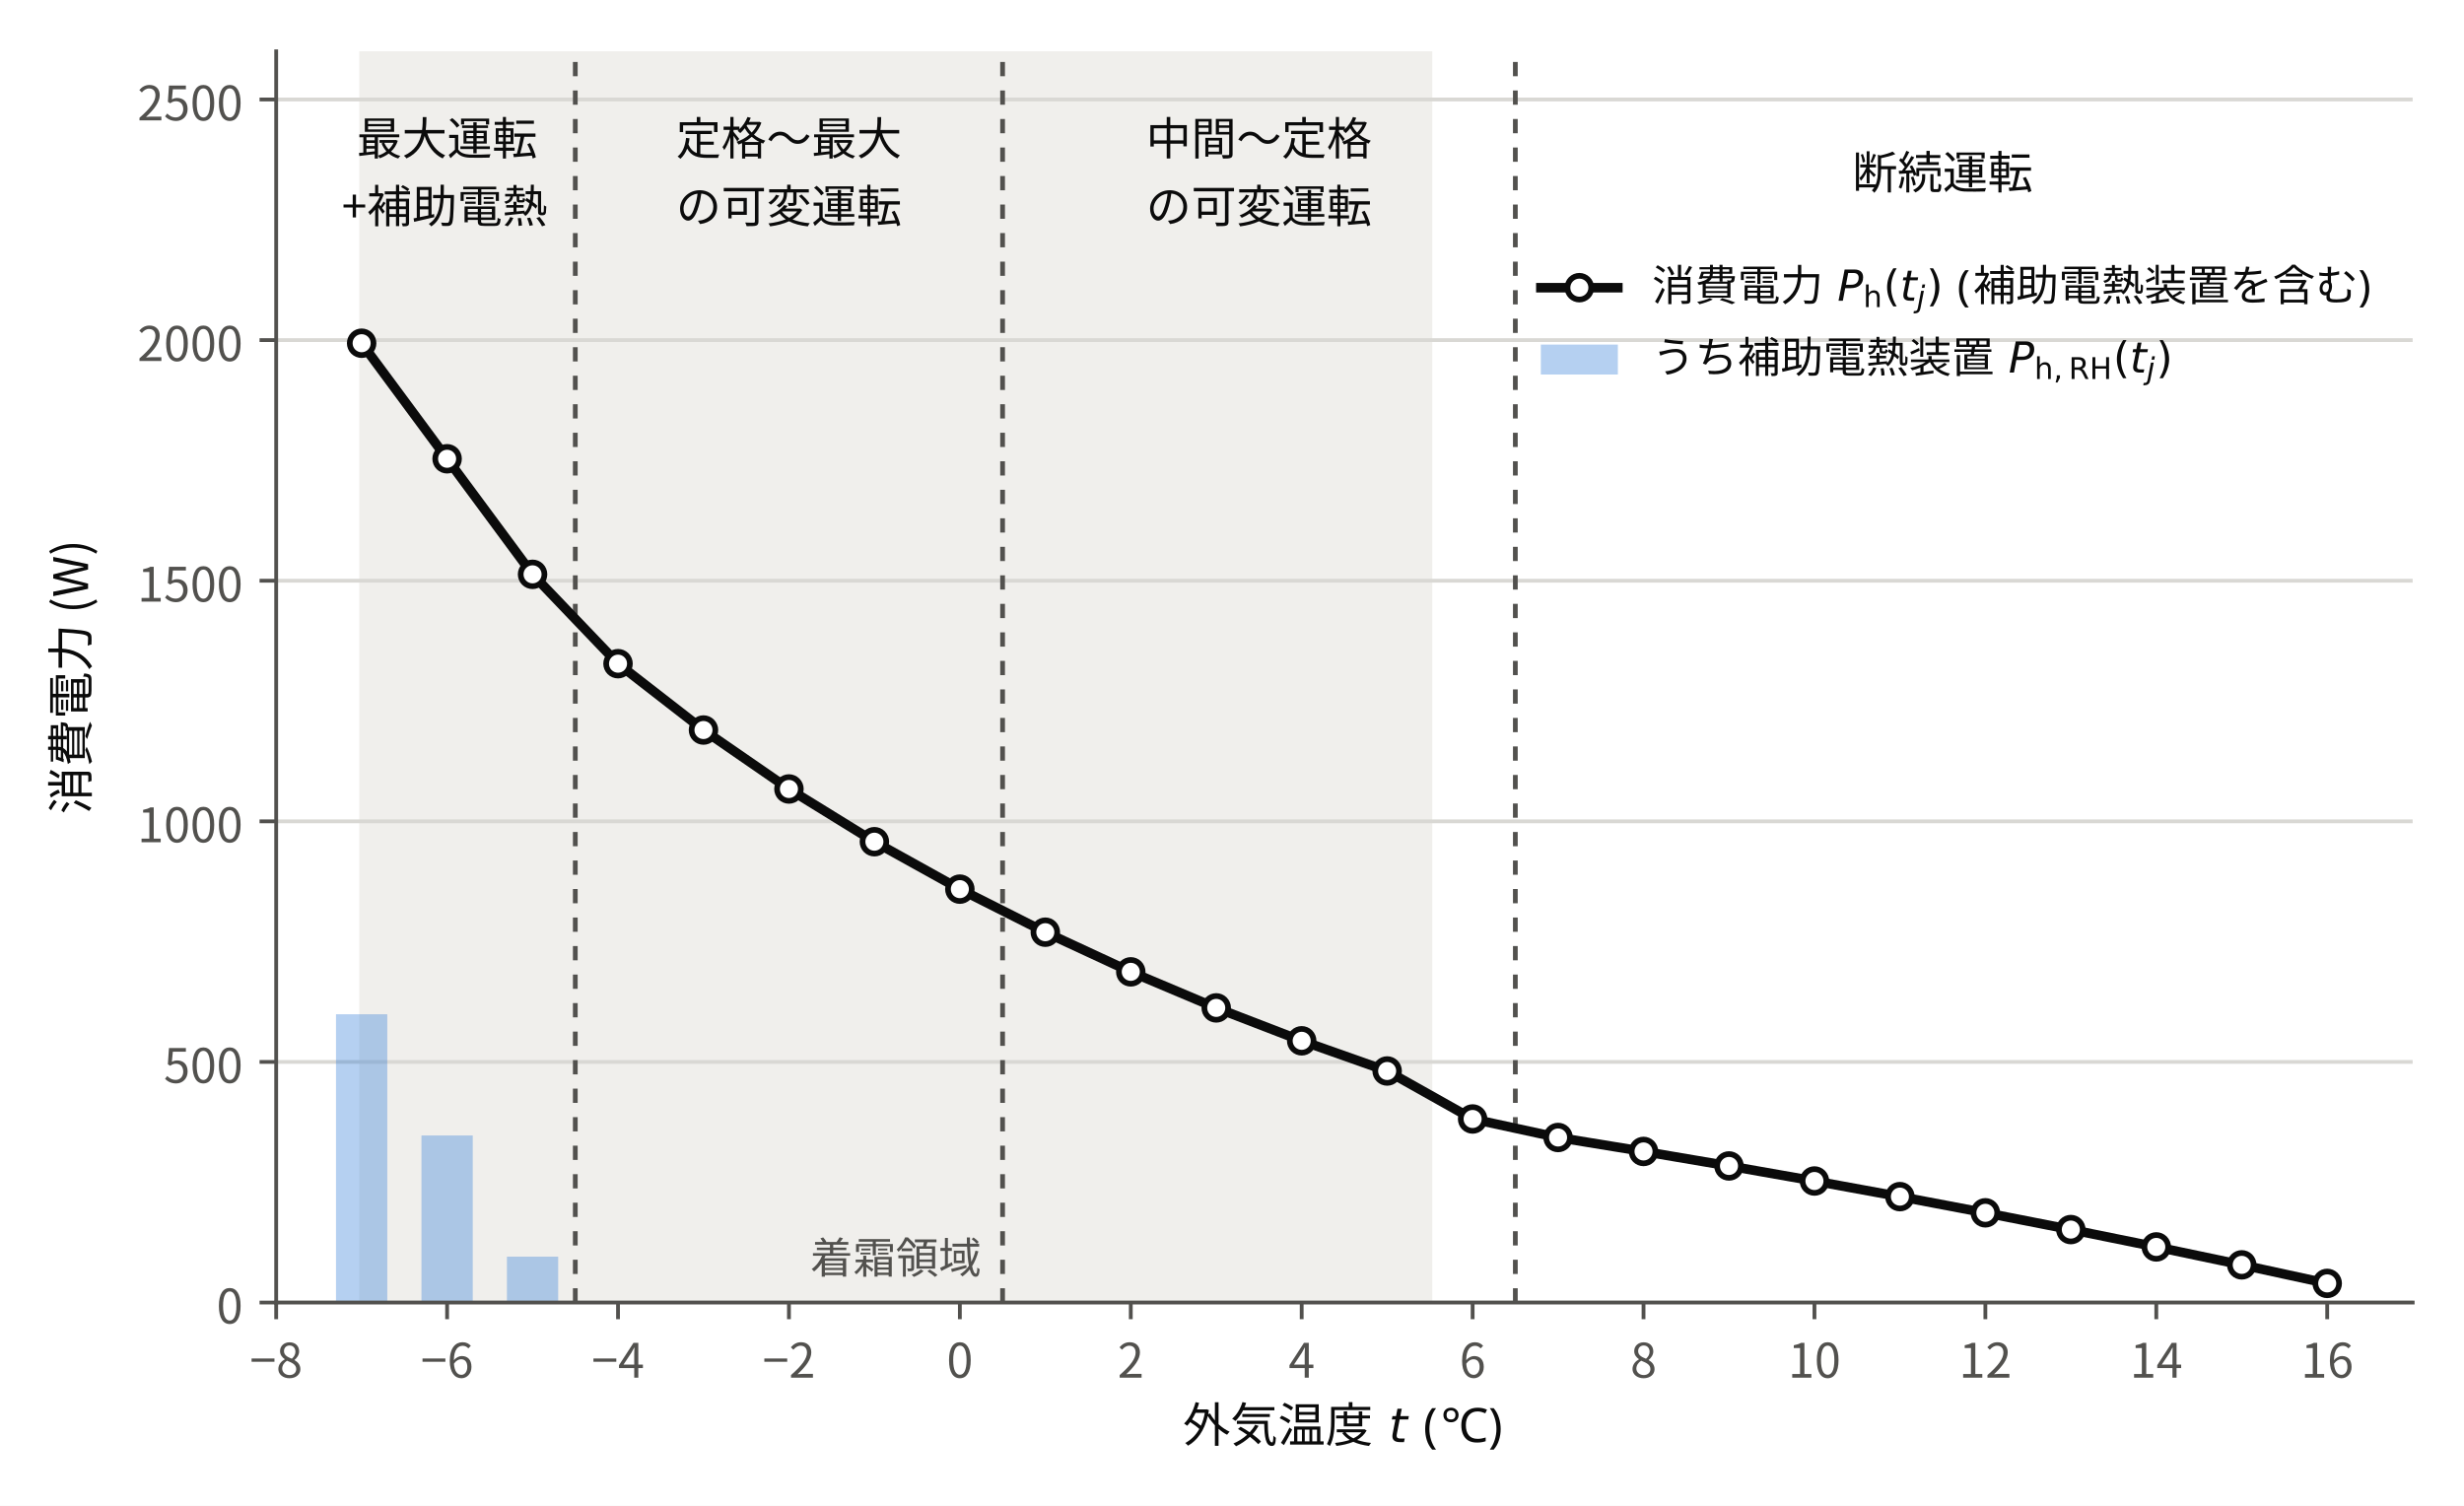
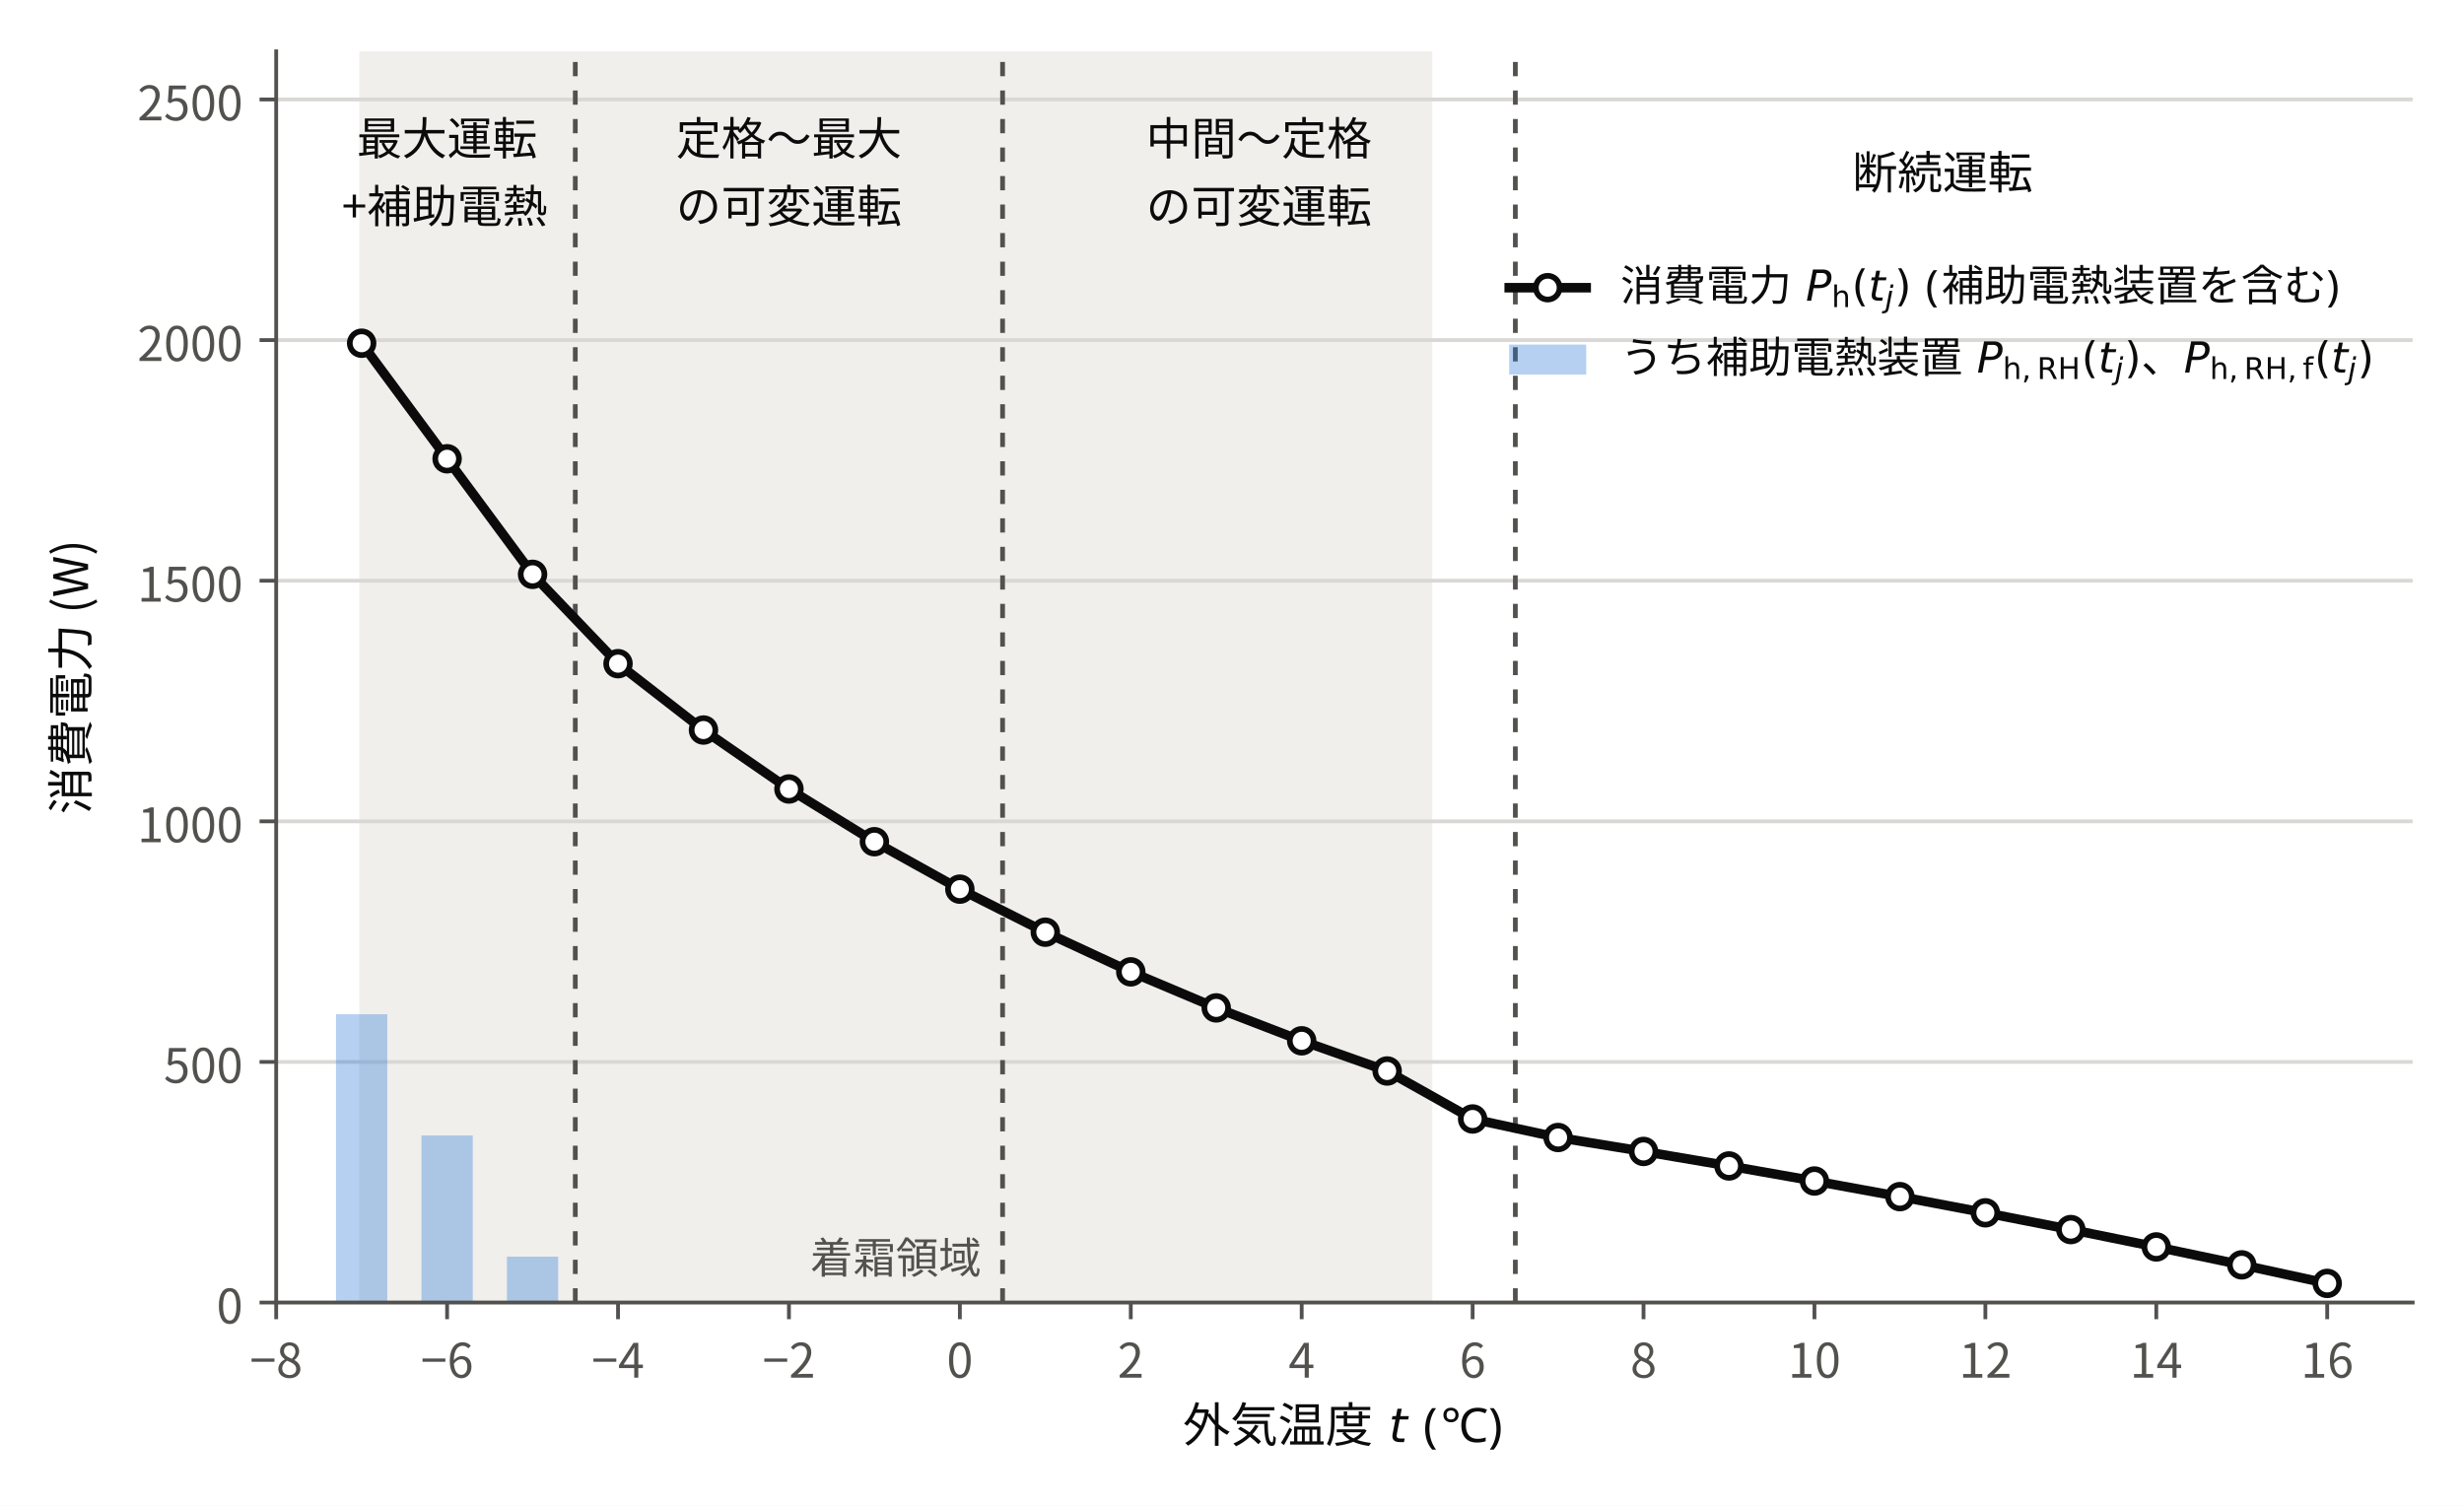
<svg xmlns="http://www.w3.org/2000/svg" xmlns:xlink="http://www.w3.org/1999/xlink" width="518.4pt" height="316.8pt" viewBox="0 0 518.4 316.8" version="1.1">
  <defs>
    <style type="text/css">*{stroke-linejoin: round; stroke-linecap: butt}</style>
  </defs>
  <g id="figure_1">
    <g id="patch_1">
      <path d="M 0 316.8  L 518.4 316.8  L 518.4 0  L 0 0  z " style="fill: #ffffff" />
    </g>
    <g id="axes_1">
      <g id="patch_2">
        <path d="M 58.106 274.04  L 507.6 274.04  L 507.6 10.8  L 58.106 10.8  z " style="fill: #ffffff" />
      </g>
      <g id="patch_3">
        <path d="M 76.086 274.04  L 300.833 274.04  L 300.833 10.8  L 76.086 10.8  z " clip-path="url(#pc2b8d5639c)" style="fill: #f0efec; stroke: #f0efec; stroke-linejoin: miter" />
      </g>
      <g id="matplotlib.axis_1">
        <g id="xtick_1">
          <g id="line2d_1">
            <defs>
              <path id="m4c0c5a5800" d="M 0 0  L 0 3.5  " style="stroke: #52514e; stroke-width: 0.8" />
            </defs>
            <g>
              <use xlink:href="#m4c0c5a5800" x="58.106" y="274.04" style="fill: #52514e; stroke: #52514e; stroke-width: 0.8" />
            </g>
          </g>
          <g id="text_1">
            <text style="font-size: 10px; font-family: 'Hiragino Sans', 'Hiragino Kaku Gothic ProN', 'Noto Sans CJK JP', 'DejaVu Sans', 'Bitstream Vera Sans', 'Computer Modern Sans Serif', 'Lucida Grande', 'Verdana', 'Geneva', 'Lucid', 'Arial', 'Helvetica', 'Avant Garde', sans-serif; text-anchor: middle; fill: #52514e" x="58.106" y="289.84" transform="rotate(-0 58.10625 289.84)">−8</text>
          </g>
        </g>
        <g id="xtick_2">
          <g id="line2d_2">
            <g>
              <use xlink:href="#m4c0c5a5800" x="94.066" y="274.04" style="fill: #52514e; stroke: #52514e; stroke-width: 0.8" />
            </g>
          </g>
          <g id="text_2">
            <text style="font-size: 10px; font-family: 'Hiragino Sans', 'Hiragino Kaku Gothic ProN', 'Noto Sans CJK JP', 'DejaVu Sans', 'Bitstream Vera Sans', 'Computer Modern Sans Serif', 'Lucida Grande', 'Verdana', 'Geneva', 'Lucid', 'Arial', 'Helvetica', 'Avant Garde', sans-serif; text-anchor: middle; fill: #52514e" x="94.066" y="289.84" transform="rotate(-0 94.06575 289.84)">−6</text>
          </g>
        </g>
        <g id="xtick_3">
          <g id="line2d_3">
            <g>
              <use xlink:href="#m4c0c5a5800" x="130.025" y="274.04" style="fill: #52514e; stroke: #52514e; stroke-width: 0.8" />
            </g>
          </g>
          <g id="text_3">
            <text style="font-size: 10px; font-family: 'Hiragino Sans', 'Hiragino Kaku Gothic ProN', 'Noto Sans CJK JP', 'DejaVu Sans', 'Bitstream Vera Sans', 'Computer Modern Sans Serif', 'Lucida Grande', 'Verdana', 'Geneva', 'Lucid', 'Arial', 'Helvetica', 'Avant Garde', sans-serif; text-anchor: middle; fill: #52514e" x="130.025" y="289.84" transform="rotate(-0 130.0252 289.84)">−4</text>
          </g>
        </g>
        <g id="xtick_4">
          <g id="line2d_4">
            <g>
              <use xlink:href="#m4c0c5a5800" x="165.985" y="274.04" style="fill: #52514e; stroke: #52514e; stroke-width: 0.8" />
            </g>
          </g>
          <g id="text_4">
            <text style="font-size: 10px; font-family: 'Hiragino Sans', 'Hiragino Kaku Gothic ProN', 'Noto Sans CJK JP', 'DejaVu Sans', 'Bitstream Vera Sans', 'Computer Modern Sans Serif', 'Lucida Grande', 'Verdana', 'Geneva', 'Lucid', 'Arial', 'Helvetica', 'Avant Garde', sans-serif; text-anchor: middle; fill: #52514e" x="165.985" y="289.84" transform="rotate(-0 165.9847 289.84)">−2</text>
          </g>
        </g>
        <g id="xtick_5">
          <g id="line2d_5">
            <g>
              <use xlink:href="#m4c0c5a5800" x="201.944" y="274.04" style="fill: #52514e; stroke: #52514e; stroke-width: 0.8" />
            </g>
          </g>
          <g id="text_5">
            <text style="font-size: 10px; font-family: 'Hiragino Sans', 'Hiragino Kaku Gothic ProN', 'Noto Sans CJK JP', 'DejaVu Sans', 'Bitstream Vera Sans', 'Computer Modern Sans Serif', 'Lucida Grande', 'Verdana', 'Geneva', 'Lucid', 'Arial', 'Helvetica', 'Avant Garde', sans-serif; text-anchor: middle; fill: #52514e" x="201.944" y="289.84" transform="rotate(-0 201.9443 289.84)">0</text>
          </g>
        </g>
        <g id="xtick_6">
          <g id="line2d_6">
            <g>
              <use xlink:href="#m4c0c5a5800" x="237.904" y="274.04" style="fill: #52514e; stroke: #52514e; stroke-width: 0.8" />
            </g>
          </g>
          <g id="text_6">
            <text style="font-size: 10px; font-family: 'Hiragino Sans', 'Hiragino Kaku Gothic ProN', 'Noto Sans CJK JP', 'DejaVu Sans', 'Bitstream Vera Sans', 'Computer Modern Sans Serif', 'Lucida Grande', 'Verdana', 'Geneva', 'Lucid', 'Arial', 'Helvetica', 'Avant Garde', sans-serif; text-anchor: middle; fill: #52514e" x="237.904" y="289.84" transform="rotate(-0 237.9038 289.84)">2</text>
          </g>
        </g>
        <g id="xtick_7">
          <g id="line2d_7">
            <g>
              <use xlink:href="#m4c0c5a5800" x="273.863" y="274.04" style="fill: #52514e; stroke: #52514e; stroke-width: 0.8" />
            </g>
          </g>
          <g id="text_7">
            <text style="font-size: 10px; font-family: 'Hiragino Sans', 'Hiragino Kaku Gothic ProN', 'Noto Sans CJK JP', 'DejaVu Sans', 'Bitstream Vera Sans', 'Computer Modern Sans Serif', 'Lucida Grande', 'Verdana', 'Geneva', 'Lucid', 'Arial', 'Helvetica', 'Avant Garde', sans-serif; text-anchor: middle; fill: #52514e" x="273.863" y="289.84" transform="rotate(-0 273.8632 289.84)">4</text>
          </g>
        </g>
        <g id="xtick_8">
          <g id="line2d_8">
            <g>
              <use xlink:href="#m4c0c5a5800" x="309.823" y="274.04" style="fill: #52514e; stroke: #52514e; stroke-width: 0.8" />
            </g>
          </g>
          <g id="text_8">
            <text style="font-size: 10px; font-family: 'Hiragino Sans', 'Hiragino Kaku Gothic ProN', 'Noto Sans CJK JP', 'DejaVu Sans', 'Bitstream Vera Sans', 'Computer Modern Sans Serif', 'Lucida Grande', 'Verdana', 'Geneva', 'Lucid', 'Arial', 'Helvetica', 'Avant Garde', sans-serif; text-anchor: middle; fill: #52514e" x="309.823" y="289.84" transform="rotate(-0 309.8227 289.84)">6</text>
          </g>
        </g>
        <g id="xtick_9">
          <g id="line2d_9">
            <g>
              <use xlink:href="#m4c0c5a5800" x="345.782" y="274.04" style="fill: #52514e; stroke: #52514e; stroke-width: 0.8" />
            </g>
          </g>
          <g id="text_9">
            <text style="font-size: 10px; font-family: 'Hiragino Sans', 'Hiragino Kaku Gothic ProN', 'Noto Sans CJK JP', 'DejaVu Sans', 'Bitstream Vera Sans', 'Computer Modern Sans Serif', 'Lucida Grande', 'Verdana', 'Geneva', 'Lucid', 'Arial', 'Helvetica', 'Avant Garde', sans-serif; text-anchor: middle; fill: #52514e" x="345.782" y="289.84" transform="rotate(-0 345.7822 289.84)">8</text>
          </g>
        </g>
        <g id="xtick_10">
          <g id="line2d_10">
            <g>
              <use xlink:href="#m4c0c5a5800" x="381.742" y="274.04" style="fill: #52514e; stroke: #52514e; stroke-width: 0.8" />
            </g>
          </g>
          <g id="text_10">
            <text style="font-size: 10px; font-family: 'Hiragino Sans', 'Hiragino Kaku Gothic ProN', 'Noto Sans CJK JP', 'DejaVu Sans', 'Bitstream Vera Sans', 'Computer Modern Sans Serif', 'Lucida Grande', 'Verdana', 'Geneva', 'Lucid', 'Arial', 'Helvetica', 'Avant Garde', sans-serif; text-anchor: middle; fill: #52514e" x="381.742" y="289.84" transform="rotate(-0 381.7418 289.84)">10</text>
          </g>
        </g>
        <g id="xtick_11">
          <g id="line2d_11">
            <g>
              <use xlink:href="#m4c0c5a5800" x="417.701" y="274.04" style="fill: #52514e; stroke: #52514e; stroke-width: 0.8" />
            </g>
          </g>
          <g id="text_11">
            <text style="font-size: 10px; font-family: 'Hiragino Sans', 'Hiragino Kaku Gothic ProN', 'Noto Sans CJK JP', 'DejaVu Sans', 'Bitstream Vera Sans', 'Computer Modern Sans Serif', 'Lucida Grande', 'Verdana', 'Geneva', 'Lucid', 'Arial', 'Helvetica', 'Avant Garde', sans-serif; text-anchor: middle; fill: #52514e" x="417.701" y="289.84" transform="rotate(-0 417.7013 289.84)">12</text>
          </g>
        </g>
        <g id="xtick_12">
          <g id="line2d_12">
            <g>
              <use xlink:href="#m4c0c5a5800" x="453.661" y="274.04" style="fill: #52514e; stroke: #52514e; stroke-width: 0.8" />
            </g>
          </g>
          <g id="text_12">
            <text style="font-size: 10px; font-family: 'Hiragino Sans', 'Hiragino Kaku Gothic ProN', 'Noto Sans CJK JP', 'DejaVu Sans', 'Bitstream Vera Sans', 'Computer Modern Sans Serif', 'Lucida Grande', 'Verdana', 'Geneva', 'Lucid', 'Arial', 'Helvetica', 'Avant Garde', sans-serif; text-anchor: middle; fill: #52514e" x="453.661" y="289.84" transform="rotate(-0 453.6608 289.84)">14</text>
          </g>
        </g>
        <g id="xtick_13">
          <g id="line2d_13">
            <g>
              <use xlink:href="#m4c0c5a5800" x="489.62" y="274.04" style="fill: #52514e; stroke: #52514e; stroke-width: 0.8" />
            </g>
          </g>
          <g id="text_13">
            <text style="font-size: 10px; font-family: 'Hiragino Sans', 'Hiragino Kaku Gothic ProN', 'Noto Sans CJK JP', 'DejaVu Sans', 'Bitstream Vera Sans', 'Computer Modern Sans Serif', 'Lucida Grande', 'Verdana', 'Geneva', 'Lucid', 'Arial', 'Helvetica', 'Avant Garde', sans-serif; text-anchor: middle; fill: #52514e" x="489.62" y="289.84" transform="rotate(-0 489.6202 289.84)">16</text>
          </g>
        </g>
        <g id="text_14">
          <g style="fill: #0b0b0b" transform="translate(248.8531 303.84)">
            <text>
              <tspan x="0" y="-0.438" style="font-size: 10px; font-family: 'Hiragino Sans'; fill: #0b0b0b">外</tspan>
              <tspan x="10" y="-0.438" style="font-size: 10px; font-family: 'Hiragino Sans'; fill: #0b0b0b">気</tspan>
              <tspan x="20" y="-0.438" style="font-size: 10px; font-family: 'Hiragino Sans'; fill: #0b0b0b">温</tspan>
              <tspan x="30" y="-0.438" style="font-size: 10px; font-family: 'Hiragino Sans'; fill: #0b0b0b">度</tspan>
              <tspan x="40" y="-0.438" style="font-size: 10px; font-family: 'Hiragino Sans'; fill: #0b0b0b"> </tspan>
              <tspan x="47.251" y="-0.438" style="font-size: 10px; font-family: 'Hiragino Sans'; fill: #0b0b0b"> </tspan>
              <tspan x="50.581" y="-0.438" style="font-size: 10px; font-family: 'Hiragino Sans'; fill: #0b0b0b">(</tspan>
              <tspan x="54.281" y="-0.438" style="font-size: 10px; font-family: 'Hiragino Sans'; fill: #0b0b0b">℃</tspan>
              <tspan x="64.281" y="-0.438" style="font-size: 10px; font-family: 'Hiragino Sans'; fill: #0b0b0b">)</tspan>
              <tspan x="43.33" y="-0.438" style="font-style: oblique; font-size: 10px; font-family: 'DejaVu Sans'; fill: #0b0b0b">t</tspan>
            </text>
          </g>
        </g>
      </g>
      <g id="matplotlib.axis_2">
        <g id="ytick_1">
          <g id="line2d_14">
            <path d="M 58.106 274.04  L 507.6 274.04  " clip-path="url(#pc2b8d5639c)" style="fill: none; stroke: #d9d8d4; stroke-width: 0.8; stroke-linecap: square" />
          </g>
          <g id="line2d_15">
            <defs>
              <path id="m6b3cdf6915" d="M 0 0  L -3.5 0  " style="stroke: #52514e; stroke-width: 0.8" />
            </defs>
            <g>
              <use xlink:href="#m6b3cdf6915" x="58.106" y="274.04" style="fill: #52514e; stroke: #52514e; stroke-width: 0.8" />
            </g>
          </g>
          <g id="text_15">
            <text style="font-size: 10px; font-family: 'Hiragino Sans', 'Hiragino Kaku Gothic ProN', 'Noto Sans CJK JP', 'DejaVu Sans', 'Bitstream Vera Sans', 'Computer Modern Sans Serif', 'Lucida Grande', 'Verdana', 'Geneva', 'Lucid', 'Arial', 'Helvetica', 'Avant Garde', sans-serif; text-anchor: end; fill: #52514e" x="51.106" y="278.44" transform="rotate(-0 51.10625 278.44)">0</text>
          </g>
        </g>
        <g id="ytick_2">
          <g id="line2d_16">
            <path d="M 58.106 223.417  L 507.6 223.417  " clip-path="url(#pc2b8d5639c)" style="fill: none; stroke: #d9d8d4; stroke-width: 0.8; stroke-linecap: square" />
          </g>
          <g id="line2d_17">
            <g>
              <use xlink:href="#m6b3cdf6915" x="58.106" y="223.417" style="fill: #52514e; stroke: #52514e; stroke-width: 0.8" />
            </g>
          </g>
          <g id="text_16">
            <text style="font-size: 10px; font-family: 'Hiragino Sans', 'Hiragino Kaku Gothic ProN', 'Noto Sans CJK JP', 'DejaVu Sans', 'Bitstream Vera Sans', 'Computer Modern Sans Serif', 'Lucida Grande', 'Verdana', 'Geneva', 'Lucid', 'Arial', 'Helvetica', 'Avant Garde', sans-serif; text-anchor: end; fill: #52514e" x="51.106" y="227.817" transform="rotate(-0 51.10625 227.8169)">500</text>
          </g>
        </g>
        <g id="ytick_3">
          <g id="line2d_18">
            <path d="M 58.106 172.794  L 507.6 172.794  " clip-path="url(#pc2b8d5639c)" style="fill: none; stroke: #d9d8d4; stroke-width: 0.8; stroke-linecap: square" />
          </g>
          <g id="line2d_19">
            <g>
              <use xlink:href="#m6b3cdf6915" x="58.106" y="172.794" style="fill: #52514e; stroke: #52514e; stroke-width: 0.8" />
            </g>
          </g>
          <g id="text_17">
            <text style="font-size: 10px; font-family: 'Hiragino Sans', 'Hiragino Kaku Gothic ProN', 'Noto Sans CJK JP', 'DejaVu Sans', 'Bitstream Vera Sans', 'Computer Modern Sans Serif', 'Lucida Grande', 'Verdana', 'Geneva', 'Lucid', 'Arial', 'Helvetica', 'Avant Garde', sans-serif; text-anchor: end; fill: #52514e" x="51.106" y="177.194" transform="rotate(-0 51.10625 177.1938)">1000</text>
          </g>
        </g>
        <g id="ytick_4">
          <g id="line2d_20">
            <path d="M 58.106 122.171  L 507.6 122.171  " clip-path="url(#pc2b8d5639c)" style="fill: none; stroke: #d9d8d4; stroke-width: 0.8; stroke-linecap: square" />
          </g>
          <g id="line2d_21">
            <g>
              <use xlink:href="#m6b3cdf6915" x="58.106" y="122.171" style="fill: #52514e; stroke: #52514e; stroke-width: 0.8" />
            </g>
          </g>
          <g id="text_18">
            <text style="font-size: 10px; font-family: 'Hiragino Sans', 'Hiragino Kaku Gothic ProN', 'Noto Sans CJK JP', 'DejaVu Sans', 'Bitstream Vera Sans', 'Computer Modern Sans Serif', 'Lucida Grande', 'Verdana', 'Geneva', 'Lucid', 'Arial', 'Helvetica', 'Avant Garde', sans-serif; text-anchor: end; fill: #52514e" x="51.106" y="126.571" transform="rotate(-0 51.10625 126.5708)">1500</text>
          </g>
        </g>
        <g id="ytick_5">
          <g id="line2d_22">
            <path d="M 58.106 71.548  L 507.6 71.548  " clip-path="url(#pc2b8d5639c)" style="fill: none; stroke: #d9d8d4; stroke-width: 0.8; stroke-linecap: square" />
          </g>
          <g id="line2d_23">
            <g>
              <use xlink:href="#m6b3cdf6915" x="58.106" y="71.548" style="fill: #52514e; stroke: #52514e; stroke-width: 0.8" />
            </g>
          </g>
          <g id="text_19">
            <text style="font-size: 10px; font-family: 'Hiragino Sans', 'Hiragino Kaku Gothic ProN', 'Noto Sans CJK JP', 'DejaVu Sans', 'Bitstream Vera Sans', 'Computer Modern Sans Serif', 'Lucida Grande', 'Verdana', 'Geneva', 'Lucid', 'Arial', 'Helvetica', 'Avant Garde', sans-serif; text-anchor: end; fill: #52514e" x="51.106" y="75.948" transform="rotate(-0 51.10625 75.94769)">2000</text>
          </g>
        </g>
        <g id="ytick_6">
          <g id="line2d_24">
            <path d="M 58.106 20.925  L 507.6 20.925  " clip-path="url(#pc2b8d5639c)" style="fill: none; stroke: #d9d8d4; stroke-width: 0.8; stroke-linecap: square" />
          </g>
          <g id="line2d_25">
            <g>
              <use xlink:href="#m6b3cdf6915" x="58.106" y="20.925" style="fill: #52514e; stroke: #52514e; stroke-width: 0.8" />
            </g>
          </g>
          <g id="text_20">
            <text style="font-size: 10px; font-family: 'Hiragino Sans', 'Hiragino Kaku Gothic ProN', 'Noto Sans CJK JP', 'DejaVu Sans', 'Bitstream Vera Sans', 'Computer Modern Sans Serif', 'Lucida Grande', 'Verdana', 'Geneva', 'Lucid', 'Arial', 'Helvetica', 'Avant Garde', sans-serif; text-anchor: end; fill: #52514e" x="51.106" y="25.325" transform="rotate(-0 51.10625 25.32462)">2500</text>
          </g>
        </g>
        <g id="text_21">
          <text style="font-size: 10px; font-family: 'Hiragino Sans', 'Hiragino Kaku Gothic ProN', 'Noto Sans CJK JP', 'DejaVu Sans', 'Bitstream Vera Sans', 'Computer Modern Sans Serif', 'Lucida Grande', 'Verdana', 'Geneva', 'Lucid', 'Arial', 'Helvetica', 'Avant Garde', sans-serif; text-anchor: middle; fill: #0b0b0b" x="18.528" y="142.42" transform="rotate(-90 18.52812 142.42)">消費電力 (W)</text>
        </g>
      </g>
      <g id="line2d_26">
        <path d="M 121.035 274.04  L 121.035 10.8  " clip-path="url(#pc2b8d5639c)" style="fill: none; stroke-dasharray: 3,3; stroke-dashoffset: 0; stroke: #52514e" />
      </g>
      <g id="line2d_27">
        <path d="M 210.934 274.04  L 210.934 10.8  " clip-path="url(#pc2b8d5639c)" style="fill: none; stroke-dasharray: 3,3; stroke-dashoffset: 0; stroke: #52514e" />
      </g>
      <g id="line2d_28">
        <path d="M 318.813 274.04  L 318.813 10.8  " clip-path="url(#pc2b8d5639c)" style="fill: none; stroke-dasharray: 3,3; stroke-dashoffset: 0; stroke: #52514e" />
      </g>
      <g id="patch_4">
        <path d="M 70.692 274.04  L 81.48 274.04  L 81.48 213.391  L 70.692 213.391  z " clip-path="url(#pc2b8d5639c)" style="fill: #2a78d6; opacity: 0.35" />
      </g>
      <g id="patch_5">
        <path d="M 88.672 274.04  L 99.46 274.04  L 99.46 238.89  L 88.672 238.89  z " clip-path="url(#pc2b8d5639c)" style="fill: #2a78d6; opacity: 0.35" />
      </g>
      <g id="patch_6">
        <path d="M 106.652 274.04  L 117.439 274.04  L 117.439 264.389  L 106.652 264.389  z " clip-path="url(#pc2b8d5639c)" style="fill: #2a78d6; opacity: 0.35" />
      </g>
      <g id="patch_7">
        <path d="M 124.631 274.04  L 135.419 274.04  L 135.419 274.04  L 124.631 274.04  z " clip-path="url(#pc2b8d5639c)" style="fill: #2a78d6; opacity: 0.35" />
      </g>
      <g id="patch_8">
        <path d="M 142.611 274.04  L 153.399 274.04  L 153.399 274.04  L 142.611 274.04  z " clip-path="url(#pc2b8d5639c)" style="fill: #2a78d6; opacity: 0.35" />
      </g>
      <g id="patch_9">
        <path d="M 160.591 274.04  L 171.379 274.04  L 171.379 274.04  L 160.591 274.04  z " clip-path="url(#pc2b8d5639c)" style="fill: #2a78d6; opacity: 0.35" />
      </g>
      <g id="patch_10">
        <path d="M 178.571 274.04  L 189.358 274.04  L 189.358 274.04  L 178.571 274.04  z " clip-path="url(#pc2b8d5639c)" style="fill: #2a78d6; opacity: 0.35" />
      </g>
      <g id="patch_11">
        <path d="M 196.55 274.04  L 207.338 274.04  L 207.338 274.04  L 196.55 274.04  z " clip-path="url(#pc2b8d5639c)" style="fill: #2a78d6; opacity: 0.35" />
      </g>
      <g id="patch_12">
        <path d="M 214.53 274.04  L 225.318 274.04  L 225.318 274.04  L 214.53 274.04  z " clip-path="url(#pc2b8d5639c)" style="fill: #2a78d6; opacity: 0.35" />
      </g>
      <g id="patch_13">
        <path d="M 232.51 274.04  L 243.298 274.04  L 243.298 274.04  L 232.51 274.04  z " clip-path="url(#pc2b8d5639c)" style="fill: #2a78d6; opacity: 0.35" />
      </g>
      <g id="patch_14">
        <path d="M 250.49 274.04  L 261.277 274.04  L 261.277 274.04  L 250.49 274.04  z " clip-path="url(#pc2b8d5639c)" style="fill: #2a78d6; opacity: 0.35" />
      </g>
      <g id="patch_15">
        <path d="M 268.469 274.04  L 279.257 274.04  L 279.257 274.04  L 268.469 274.04  z " clip-path="url(#pc2b8d5639c)" style="fill: #2a78d6; opacity: 0.35" />
      </g>
      <g id="patch_16">
        <path d="M 286.449 274.04  L 297.237 274.04  L 297.237 274.04  L 286.449 274.04  z " clip-path="url(#pc2b8d5639c)" style="fill: #2a78d6; opacity: 0.35" />
      </g>
      <g id="patch_17">
        <path d="M 304.429 274.04  L 315.217 274.04  L 315.217 274.04  L 304.429 274.04  z " clip-path="url(#pc2b8d5639c)" style="fill: #2a78d6; opacity: 0.35" />
      </g>
      <g id="patch_18">
        <path d="M 322.409 274.04  L 333.196 274.04  L 333.196 274.04  L 322.409 274.04  z " clip-path="url(#pc2b8d5639c)" style="fill: #2a78d6; opacity: 0.35" />
      </g>
      <g id="patch_19">
        <path d="M 340.388 274.04  L 351.176 274.04  L 351.176 274.04  L 340.388 274.04  z " clip-path="url(#pc2b8d5639c)" style="fill: #2a78d6; opacity: 0.35" />
      </g>
      <g id="patch_20">
        <path d="M 358.368 274.04  L 369.156 274.04  L 369.156 274.04  L 358.368 274.04  z " clip-path="url(#pc2b8d5639c)" style="fill: #2a78d6; opacity: 0.35" />
      </g>
      <g id="patch_21">
        <path d="M 376.348 274.04  L 387.136 274.04  L 387.136 274.04  L 376.348 274.04  z " clip-path="url(#pc2b8d5639c)" style="fill: #2a78d6; opacity: 0.35" />
      </g>
      <g id="patch_22">
        <path d="M 394.328 274.04  L 405.115 274.04  L 405.115 274.04  L 394.328 274.04  z " clip-path="url(#pc2b8d5639c)" style="fill: #2a78d6; opacity: 0.35" />
      </g>
      <g id="patch_23">
        <path d="M 412.307 274.04  L 423.095 274.04  L 423.095 274.04  L 412.307 274.04  z " clip-path="url(#pc2b8d5639c)" style="fill: #2a78d6; opacity: 0.35" />
      </g>
      <g id="patch_24">
        <path d="M 430.287 274.04  L 441.075 274.04  L 441.075 274.04  L 430.287 274.04  z " clip-path="url(#pc2b8d5639c)" style="fill: #2a78d6; opacity: 0.35" />
      </g>
      <g id="patch_25">
        <path d="M 448.267 274.04  L 459.055 274.04  L 459.055 274.04  L 448.267 274.04  z " clip-path="url(#pc2b8d5639c)" style="fill: #2a78d6; opacity: 0.35" />
      </g>
      <g id="patch_26">
        <path d="M 466.247 274.04  L 477.034 274.04  L 477.034 274.04  L 466.247 274.04  z " clip-path="url(#pc2b8d5639c)" style="fill: #2a78d6; opacity: 0.35" />
      </g>
      <g id="patch_27">
        <path d="M 484.226 274.04  L 495.014 274.04  L 495.014 274.04  L 484.226 274.04  z " clip-path="url(#pc2b8d5639c)" style="fill: #2a78d6; opacity: 0.35" />
      </g>
      <g id="patch_28">
        <path d="M 58.106 274.04  L 58.106 10.8  " style="fill: none; stroke: #52514e; stroke-width: 0.8; stroke-linejoin: miter; stroke-linecap: square" />
      </g>
      <g id="patch_29">
        <path d="M 58.106 274.04  L 507.6 274.04  " style="fill: none; stroke: #52514e; stroke-width: 0.8; stroke-linejoin: miter; stroke-linecap: square" />
      </g>
      <g id="text_22">
        <text style="font-size: 9.5px; font-family: 'Hiragino Sans', 'Hiragino Kaku Gothic ProN', 'Noto Sans CJK JP', 'DejaVu Sans', 'Bitstream Vera Sans', 'Computer Modern Sans Serif', 'Lucida Grande', 'Verdana', 'Geneva', 'Lucid', 'Arial', 'Helvetica', 'Avant Garde', sans-serif; fill: #0b0b0b" transform="translate(75.06575 32.59654)">最大運転</text>
        <text style="font-size: 9.5px; font-family: 'Hiragino Sans', 'Hiragino Kaku Gothic ProN', 'Noto Sans CJK JP', 'DejaVu Sans', 'Bitstream Vera Sans', 'Computer Modern Sans Serif', 'Lucida Grande', 'Verdana', 'Geneva', 'Lucid', 'Arial', 'Helvetica', 'Avant Garde', sans-serif; fill: #0b0b0b" transform="translate(71.91145 46.84654)">+補助電熱</text>
      </g>
      <g id="text_23">
        <text style="font-size: 9.5px; font-family: 'Hiragino Sans', 'Hiragino Kaku Gothic ProN', 'Noto Sans CJK JP', 'DejaVu Sans', 'Bitstream Vera Sans', 'Computer Modern Sans Serif', 'Lucida Grande', 'Verdana', 'Geneva', 'Lucid', 'Arial', 'Helvetica', 'Avant Garde', sans-serif; fill: #0b0b0b" transform="translate(142.2347 32.59654)">定格〜最大</text>
        <text style="font-size: 9.5px; font-family: 'Hiragino Sans', 'Hiragino Kaku Gothic ProN', 'Noto Sans CJK JP', 'DejaVu Sans', 'Bitstream Vera Sans', 'Computer Modern Sans Serif', 'Lucida Grande', 'Verdana', 'Geneva', 'Lucid', 'Arial', 'Helvetica', 'Avant Garde', sans-serif; fill: #0b0b0b" transform="translate(142.2347 46.84654)">の可変運転</text>
      </g>
      <g id="text_24">
        <text style="font-size: 9.5px; font-family: 'Hiragino Sans', 'Hiragino Kaku Gothic ProN', 'Noto Sans CJK JP', 'DejaVu Sans', 'Bitstream Vera Sans', 'Computer Modern Sans Serif', 'Lucida Grande', 'Verdana', 'Geneva', 'Lucid', 'Arial', 'Helvetica', 'Avant Garde', sans-serif; fill: #0b0b0b" transform="translate(241.1234 32.59654)">中間〜定格</text>
        <text style="font-size: 9.5px; font-family: 'Hiragino Sans', 'Hiragino Kaku Gothic ProN', 'Noto Sans CJK JP', 'DejaVu Sans', 'Bitstream Vera Sans', 'Computer Modern Sans Serif', 'Lucida Grande', 'Verdana', 'Geneva', 'Lucid', 'Arial', 'Helvetica', 'Avant Garde', sans-serif; fill: #0b0b0b" transform="translate(241.1234 46.84654)">の可変運転</text>
      </g>
      <g id="text_25">
        <text style="font-size: 9.5px; font-family: 'Hiragino Sans', 'Hiragino Kaku Gothic ProN', 'Noto Sans CJK JP', 'DejaVu Sans', 'Bitstream Vera Sans', 'Computer Modern Sans Serif', 'Lucida Grande', 'Verdana', 'Geneva', 'Lucid', 'Arial', 'Helvetica', 'Avant Garde', sans-serif; text-anchor: middle; fill: #0b0b0b" x="408.711" y="39.722" transform="rotate(-0 408.7114 39.72154)">断続運転</text>
      </g>
      <g id="line2d_29">
        <path d="M 76.086 72.21  L 94.066 96.521  L 112.046 120.833  L 130.025 139.63  L 148.005 153.59  L 165.985 165.993  L 183.964 177.086  L 201.944 187.066  L 219.924 196.126  L 237.904 204.466  L 255.883 212.05  L 273.863 218.975  L 291.843 225.325  L 309.823 235.422  L 327.803 239.316  L 345.782 242.252  L 363.762 245.303  L 381.742 248.471  L 399.721 251.757  L 417.701 255.163  L 435.681 258.689  L 453.661 262.339  L 471.64 266.113  L 489.62 270.012  " clip-path="url(#pc2b8d5639c)" style="fill: none; stroke: #0b0b0b; stroke-width: 2; stroke-linecap: square" />
        <defs>
          <path id="ma70c2c70fe" d="M 0 2.5  C 0.663 2.5 1.299 2.237 1.768 1.768  C 2.237 1.299 2.5 0.663 2.5 0  C 2.5 -0.663 2.237 -1.299 1.768 -1.768  C 1.299 -2.237 0.663 -2.5 0 -2.5  C -0.663 -2.5 -1.299 -2.237 -1.768 -1.768  C -2.237 -1.299 -2.5 -0.663 -2.5 0  C -2.5 0.663 -2.237 1.299 -1.768 1.768  C -1.299 2.237 -0.663 2.5 0 2.5  z " style="stroke: #0b0b0b; stroke-width: 1.2" />
        </defs>
        <g clip-path="url(#pc2b8d5639c)">
          <use xlink:href="#ma70c2c70fe" x="76.086" y="72.21" style="fill: #ffffff; stroke: #0b0b0b; stroke-width: 1.2" />
          <use xlink:href="#ma70c2c70fe" x="94.066" y="96.521" style="fill: #ffffff; stroke: #0b0b0b; stroke-width: 1.2" />
          <use xlink:href="#ma70c2c70fe" x="112.046" y="120.833" style="fill: #ffffff; stroke: #0b0b0b; stroke-width: 1.2" />
          <use xlink:href="#ma70c2c70fe" x="130.025" y="139.63" style="fill: #ffffff; stroke: #0b0b0b; stroke-width: 1.2" />
          <use xlink:href="#ma70c2c70fe" x="148.005" y="153.59" style="fill: #ffffff; stroke: #0b0b0b; stroke-width: 1.2" />
          <use xlink:href="#ma70c2c70fe" x="165.985" y="165.993" style="fill: #ffffff; stroke: #0b0b0b; stroke-width: 1.2" />
          <use xlink:href="#ma70c2c70fe" x="183.964" y="177.086" style="fill: #ffffff; stroke: #0b0b0b; stroke-width: 1.2" />
          <use xlink:href="#ma70c2c70fe" x="201.944" y="187.066" style="fill: #ffffff; stroke: #0b0b0b; stroke-width: 1.2" />
          <use xlink:href="#ma70c2c70fe" x="219.924" y="196.126" style="fill: #ffffff; stroke: #0b0b0b; stroke-width: 1.2" />
          <use xlink:href="#ma70c2c70fe" x="237.904" y="204.466" style="fill: #ffffff; stroke: #0b0b0b; stroke-width: 1.2" />
          <use xlink:href="#ma70c2c70fe" x="255.883" y="212.05" style="fill: #ffffff; stroke: #0b0b0b; stroke-width: 1.2" />
          <use xlink:href="#ma70c2c70fe" x="273.863" y="218.975" style="fill: #ffffff; stroke: #0b0b0b; stroke-width: 1.2" />
          <use xlink:href="#ma70c2c70fe" x="291.843" y="225.325" style="fill: #ffffff; stroke: #0b0b0b; stroke-width: 1.2" />
          <use xlink:href="#ma70c2c70fe" x="309.823" y="235.422" style="fill: #ffffff; stroke: #0b0b0b; stroke-width: 1.2" />
          <use xlink:href="#ma70c2c70fe" x="327.803" y="239.316" style="fill: #ffffff; stroke: #0b0b0b; stroke-width: 1.2" />
          <use xlink:href="#ma70c2c70fe" x="345.782" y="242.252" style="fill: #ffffff; stroke: #0b0b0b; stroke-width: 1.2" />
          <use xlink:href="#ma70c2c70fe" x="363.762" y="245.303" style="fill: #ffffff; stroke: #0b0b0b; stroke-width: 1.2" />
          <use xlink:href="#ma70c2c70fe" x="381.742" y="248.471" style="fill: #ffffff; stroke: #0b0b0b; stroke-width: 1.2" />
          <use xlink:href="#ma70c2c70fe" x="399.721" y="251.757" style="fill: #ffffff; stroke: #0b0b0b; stroke-width: 1.2" />
          <use xlink:href="#ma70c2c70fe" x="417.701" y="255.163" style="fill: #ffffff; stroke: #0b0b0b; stroke-width: 1.2" />
          <use xlink:href="#ma70c2c70fe" x="435.681" y="258.689" style="fill: #ffffff; stroke: #0b0b0b; stroke-width: 1.2" />
          <use xlink:href="#ma70c2c70fe" x="453.661" y="262.339" style="fill: #ffffff; stroke: #0b0b0b; stroke-width: 1.2" />
          <use xlink:href="#ma70c2c70fe" x="471.64" y="266.113" style="fill: #ffffff; stroke: #0b0b0b; stroke-width: 1.2" />
          <use xlink:href="#ma70c2c70fe" x="489.62" y="270.012" style="fill: #ffffff; stroke: #0b0b0b; stroke-width: 1.2" />
        </g>
      </g>
      <g id="text_26">
        <text style="font-size: 9px; font-family: 'Hiragino Sans', 'Hiragino Kaku Gothic ProN', 'Noto Sans CJK JP', 'DejaVu Sans', 'Bitstream Vera Sans', 'Computer Modern Sans Serif', 'Lucida Grande', 'Verdana', 'Geneva', 'Lucid', 'Arial', 'Helvetica', 'Avant Garde', sans-serif; text-anchor: middle; fill: #52514e" x="188.459" y="267.898" transform="rotate(-0 188.4594 267.8977)">着霜領域</text>
      </g>
      <g id="legend_1">
        <g id="line2d_30">
-           <path d="M 324.18 60.524  L 332.28 60.524  L 340.38 60.524  " style="fill: none; stroke: #0b0b0b; stroke-width: 2; stroke-linecap: square" />
+           <path d="M 317.52 60.524  L 325.62 60.524  L 333.72 60.524  " style="fill: none; stroke: #0b0b0b; stroke-width: 2; stroke-linecap: square" />
          <g>
-             <use xlink:href="#ma70c2c70fe" x="332.28" y="60.524" style="fill: #ffffff; stroke: #0b0b0b; stroke-width: 1.2" />
+             <use xlink:href="#ma70c2c70fe" x="325.62" y="60.524" style="fill: #ffffff; stroke: #0b0b0b; stroke-width: 1.2" />
          </g>
        </g>
        <g id="text_27">
-           <g style="fill: #0b0b0b" transform="translate(347.58 63.6736)">
+           <g style="fill: #0b0b0b" transform="translate(340.92 63.6736)">
            <text>
              <tspan x="0" y="-0.406" style="font-size: 9px; font-family: 'Hiragino Sans'; fill: #0b0b0b">消</tspan>
              <tspan x="9" y="-0.406" style="font-size: 9px; font-family: 'Hiragino Sans'; fill: #0b0b0b">費</tspan>
              <tspan x="18" y="-0.406" style="font-size: 9px; font-family: 'Hiragino Sans'; fill: #0b0b0b">電</tspan>
              <tspan x="27" y="-0.406" style="font-size: 9px; font-family: 'Hiragino Sans'; fill: #0b0b0b">力</tspan>
              <tspan x="36" y="-0.406" style="font-size: 9px; font-family: 'Hiragino Sans'; fill: #0b0b0b"> </tspan>
              <tspan x="61.211" y="-0.406" style="font-size: 9px; font-family: 'Hiragino Sans'; fill: #0b0b0b"> </tspan>
              <tspan x="64.208" y="-0.406" style="font-size: 9px; font-family: 'Hiragino Sans'; fill: #0b0b0b">(</tspan>
              <tspan x="67.538" y="-0.406" style="font-size: 9px; font-family: 'Hiragino Sans'; fill: #0b0b0b">補</tspan>
              <tspan x="76.538" y="-0.406" style="font-size: 9px; font-family: 'Hiragino Sans'; fill: #0b0b0b">助</tspan>
              <tspan x="85.538" y="-0.406" style="font-size: 9px; font-family: 'Hiragino Sans'; fill: #0b0b0b">電</tspan>
              <tspan x="94.538" y="-0.406" style="font-size: 9px; font-family: 'Hiragino Sans'; fill: #0b0b0b">熱</tspan>
              <tspan x="103.538" y="-0.406" style="font-size: 9px; font-family: 'Hiragino Sans'; fill: #0b0b0b">装</tspan>
              <tspan x="112.539" y="-0.406" style="font-size: 9px; font-family: 'Hiragino Sans'; fill: #0b0b0b">置</tspan>
              <tspan x="121.539" y="-0.406" style="font-size: 9px; font-family: 'Hiragino Sans'; fill: #0b0b0b">を</tspan>
              <tspan x="130.539" y="-0.406" style="font-size: 9px; font-family: 'Hiragino Sans'; fill: #0b0b0b">含</tspan>
              <tspan x="139.539" y="-0.406" style="font-size: 9px; font-family: 'Hiragino Sans'; fill: #0b0b0b">む</tspan>
              <tspan x="148.539" y="-0.406" style="font-size: 9px; font-family: 'Hiragino Sans'; fill: #0b0b0b">)</tspan>
              <tspan x="38.997" y="-0.406" style="font-style: oblique; font-size: 9px; font-family: 'DejaVu Sans'; fill: #0b0b0b">P</tspan>
              <tspan x="52.175" y="-0.406" style="font-style: oblique; font-size: 9px; font-family: 'DejaVu Sans'; fill: #0b0b0b">t</tspan>
              <tspan x="44.425" y="0.944" style="font-size: 6.3px; font-family: 'DejaVu Sans'; fill: #0b0b0b">h</tspan>
              <tspan x="48.663" y="-0.406" style="font-size: 9px; font-family: 'DejaVu Sans'; fill: #0b0b0b">(</tspan>
              <tspan x="57.7" y="-0.406" style="font-size: 9px; font-family: 'DejaVu Sans'; fill: #0b0b0b">)</tspan>
              <tspan x="55.704" y="0.944" style="font-style: oblique; font-size: 6.3px; font-family: 'DejaVu Sans'; fill: #0b0b0b">j</tspan>
            </text>
          </g>
        </g>
        <g id="patch_30">
-           <path d="M 324.18 78.794  L 340.38 78.794  L 340.38 72.494  L 324.18 72.494  z " style="fill: #2a78d6; opacity: 0.35" />
+           <path d="M 317.52 78.794  L 333.72 78.794  L 333.72 72.494  L 317.52 72.494  z " style="fill: #2a78d6; opacity: 0.35" />
        </g>
        <g id="text_28">
-           <g style="fill: #0b0b0b" transform="translate(347.58 78.7936)">
+           <g style="fill: #0b0b0b" transform="translate(340.92 78.7936)">
            <text>
              <tspan x="0" y="-0.406" style="font-size: 9px; font-family: 'Hiragino Sans'; fill: #0b0b0b">う</tspan>
              <tspan x="9" y="-0.406" style="font-size: 9px; font-family: 'Hiragino Sans'; fill: #0b0b0b">ち</tspan>
              <tspan x="18" y="-0.406" style="font-size: 9px; font-family: 'Hiragino Sans'; fill: #0b0b0b">補</tspan>
              <tspan x="27" y="-0.406" style="font-size: 9px; font-family: 'Hiragino Sans'; fill: #0b0b0b">助</tspan>
              <tspan x="36" y="-0.406" style="font-size: 9px; font-family: 'Hiragino Sans'; fill: #0b0b0b">電</tspan>
              <tspan x="45" y="-0.406" style="font-size: 9px; font-family: 'Hiragino Sans'; fill: #0b0b0b">熱</tspan>
              <tspan x="54" y="-0.406" style="font-size: 9px; font-family: 'Hiragino Sans'; fill: #0b0b0b">装</tspan>
              <tspan x="63" y="-0.406" style="font-size: 9px; font-family: 'Hiragino Sans'; fill: #0b0b0b">置</tspan>
              <tspan x="72" y="-0.406" style="font-size: 9px; font-family: 'Hiragino Sans'; fill: #0b0b0b"> </tspan>
+               <tspan x="109.556" y="-0.406" style="font-size: 9px; font-family: 'Hiragino Sans'; fill: #0b0b0b">、</tspan>
              <tspan x="74.998" y="-0.406" style="font-style: oblique; font-size: 9px; font-family: 'DejaVu Sans'; fill: #0b0b0b">P</tspan>
              <tspan x="100.52" y="-0.406" style="font-style: oblique; font-size: 9px; font-family: 'DejaVu Sans'; fill: #0b0b0b">t</tspan>
+               <tspan x="118.556" y="-0.406" style="font-style: oblique; font-size: 9px; font-family: 'DejaVu Sans'; fill: #0b0b0b">P</tspan>
+               <tspan x="149.526" y="-0.406" style="font-style: oblique; font-size: 9px; font-family: 'DejaVu Sans'; fill: #0b0b0b">t</tspan>
              <tspan x="80.425" y="0.944" style="font-size: 6.3px; font-family: 'DejaVu Sans'; fill: #0b0b0b">h</tspan>
              <tspan x="84.418" y="0.944" style="font-size: 6.3px; font-family: 'DejaVu Sans'; fill: #0b0b0b">,</tspan>
              <tspan x="87.648" y="0.944" style="font-size: 6.3px; font-family: 'DejaVu Sans'; fill: #0b0b0b">R</tspan>
              <tspan x="92.025" y="0.944" style="font-size: 6.3px; font-family: 'DejaVu Sans'; fill: #0b0b0b">H</tspan>
+               <tspan x="123.983" y="0.944" style="font-size: 6.3px; font-family: 'DejaVu Sans'; fill: #0b0b0b">h</tspan>
+               <tspan x="127.976" y="0.944" style="font-size: 6.3px; font-family: 'DejaVu Sans'; fill: #0b0b0b">,</tspan>
+               <tspan x="131.206" y="0.944" style="font-size: 6.3px; font-family: 'DejaVu Sans'; fill: #0b0b0b">R</tspan>
+               <tspan x="135.584" y="0.944" style="font-size: 6.3px; font-family: 'DejaVu Sans'; fill: #0b0b0b">H</tspan>
+               <tspan x="140.321" y="0.944" style="font-size: 6.3px; font-family: 'DejaVu Sans'; fill: #0b0b0b">,</tspan>
+               <tspan x="143.551" y="0.944" style="font-size: 6.3px; font-family: 'DejaVu Sans'; fill: #0b0b0b">f</tspan>
              <tspan x="97.008" y="-0.406" style="font-size: 9px; font-family: 'DejaVu Sans'; fill: #0b0b0b">(</tspan>
              <tspan x="106.045" y="-0.406" style="font-size: 9px; font-family: 'DejaVu Sans'; fill: #0b0b0b">)</tspan>
+               <tspan x="146.015" y="-0.406" style="font-size: 9px; font-family: 'DejaVu Sans'; fill: #0b0b0b">(</tspan>
+               <tspan x="155.051" y="-0.406" style="font-size: 9px; font-family: 'DejaVu Sans'; fill: #0b0b0b">)</tspan>
              <tspan x="104.048" y="0.944" style="font-style: oblique; font-size: 6.3px; font-family: 'DejaVu Sans'; fill: #0b0b0b">j</tspan>
+               <tspan x="153.055" y="0.944" style="font-style: oblique; font-size: 6.3px; font-family: 'DejaVu Sans'; fill: #0b0b0b">j</tspan>
            </text>
          </g>
        </g>
      </g>
    </g>
  </g>
  <defs>
    <clipPath id="pc2b8d5639c">
      <rect x="58.106" y="10.8" width="449.494" height="263.24" />
    </clipPath>
  </defs>
</svg>
